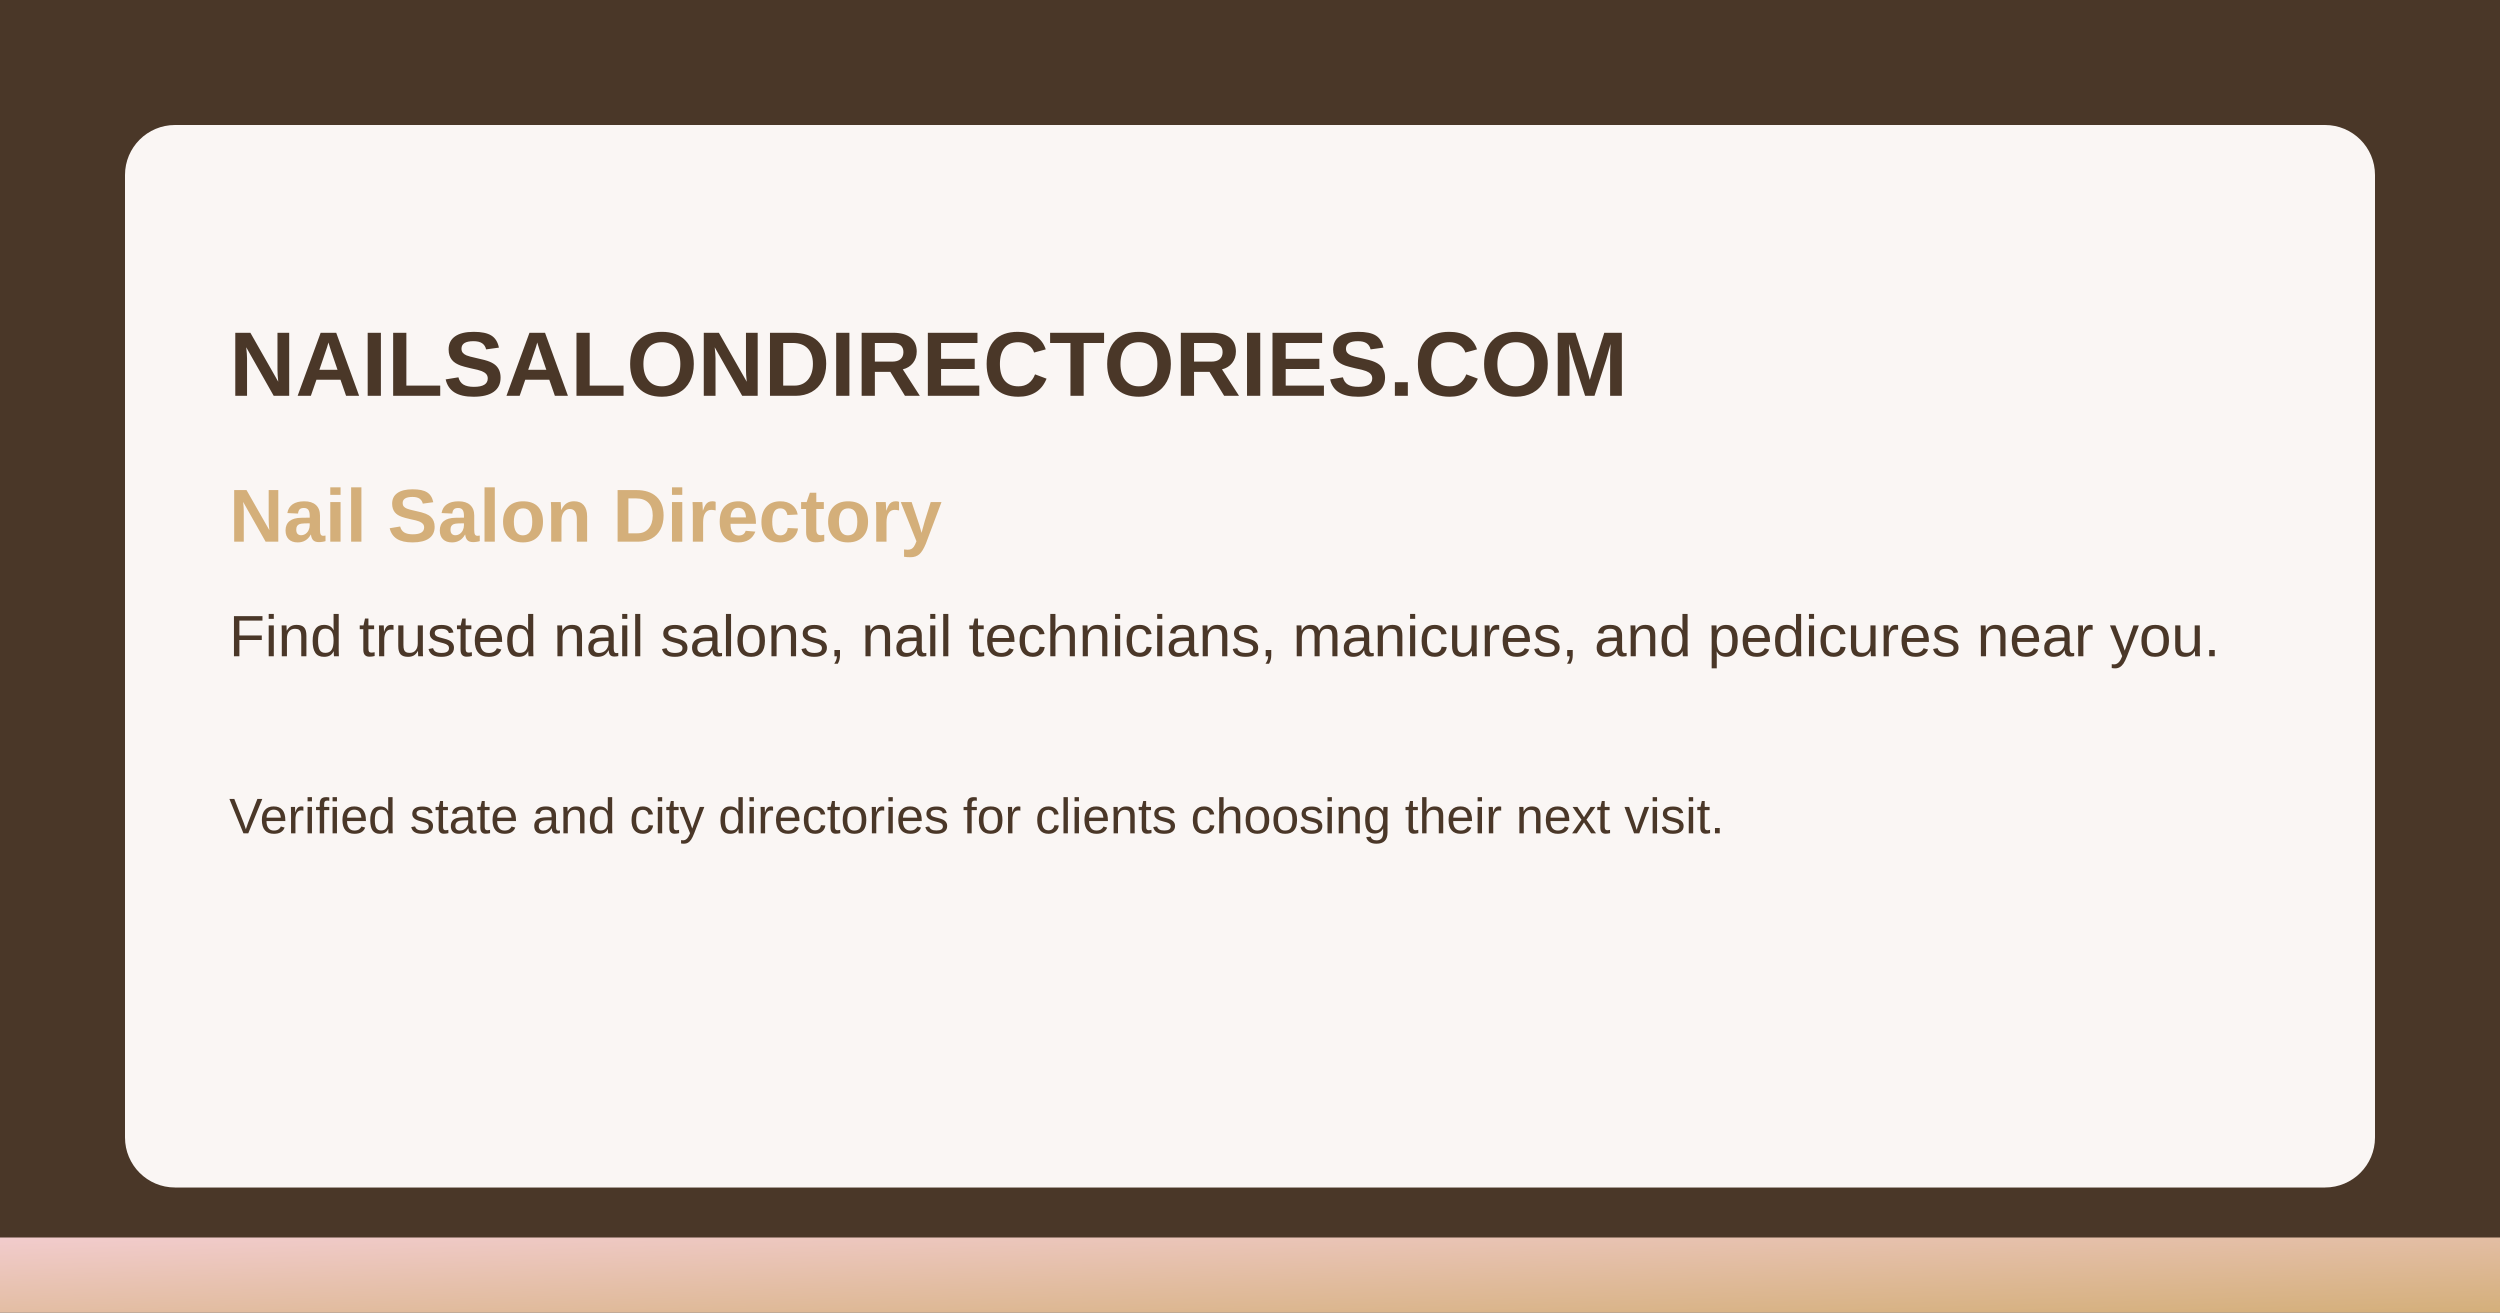
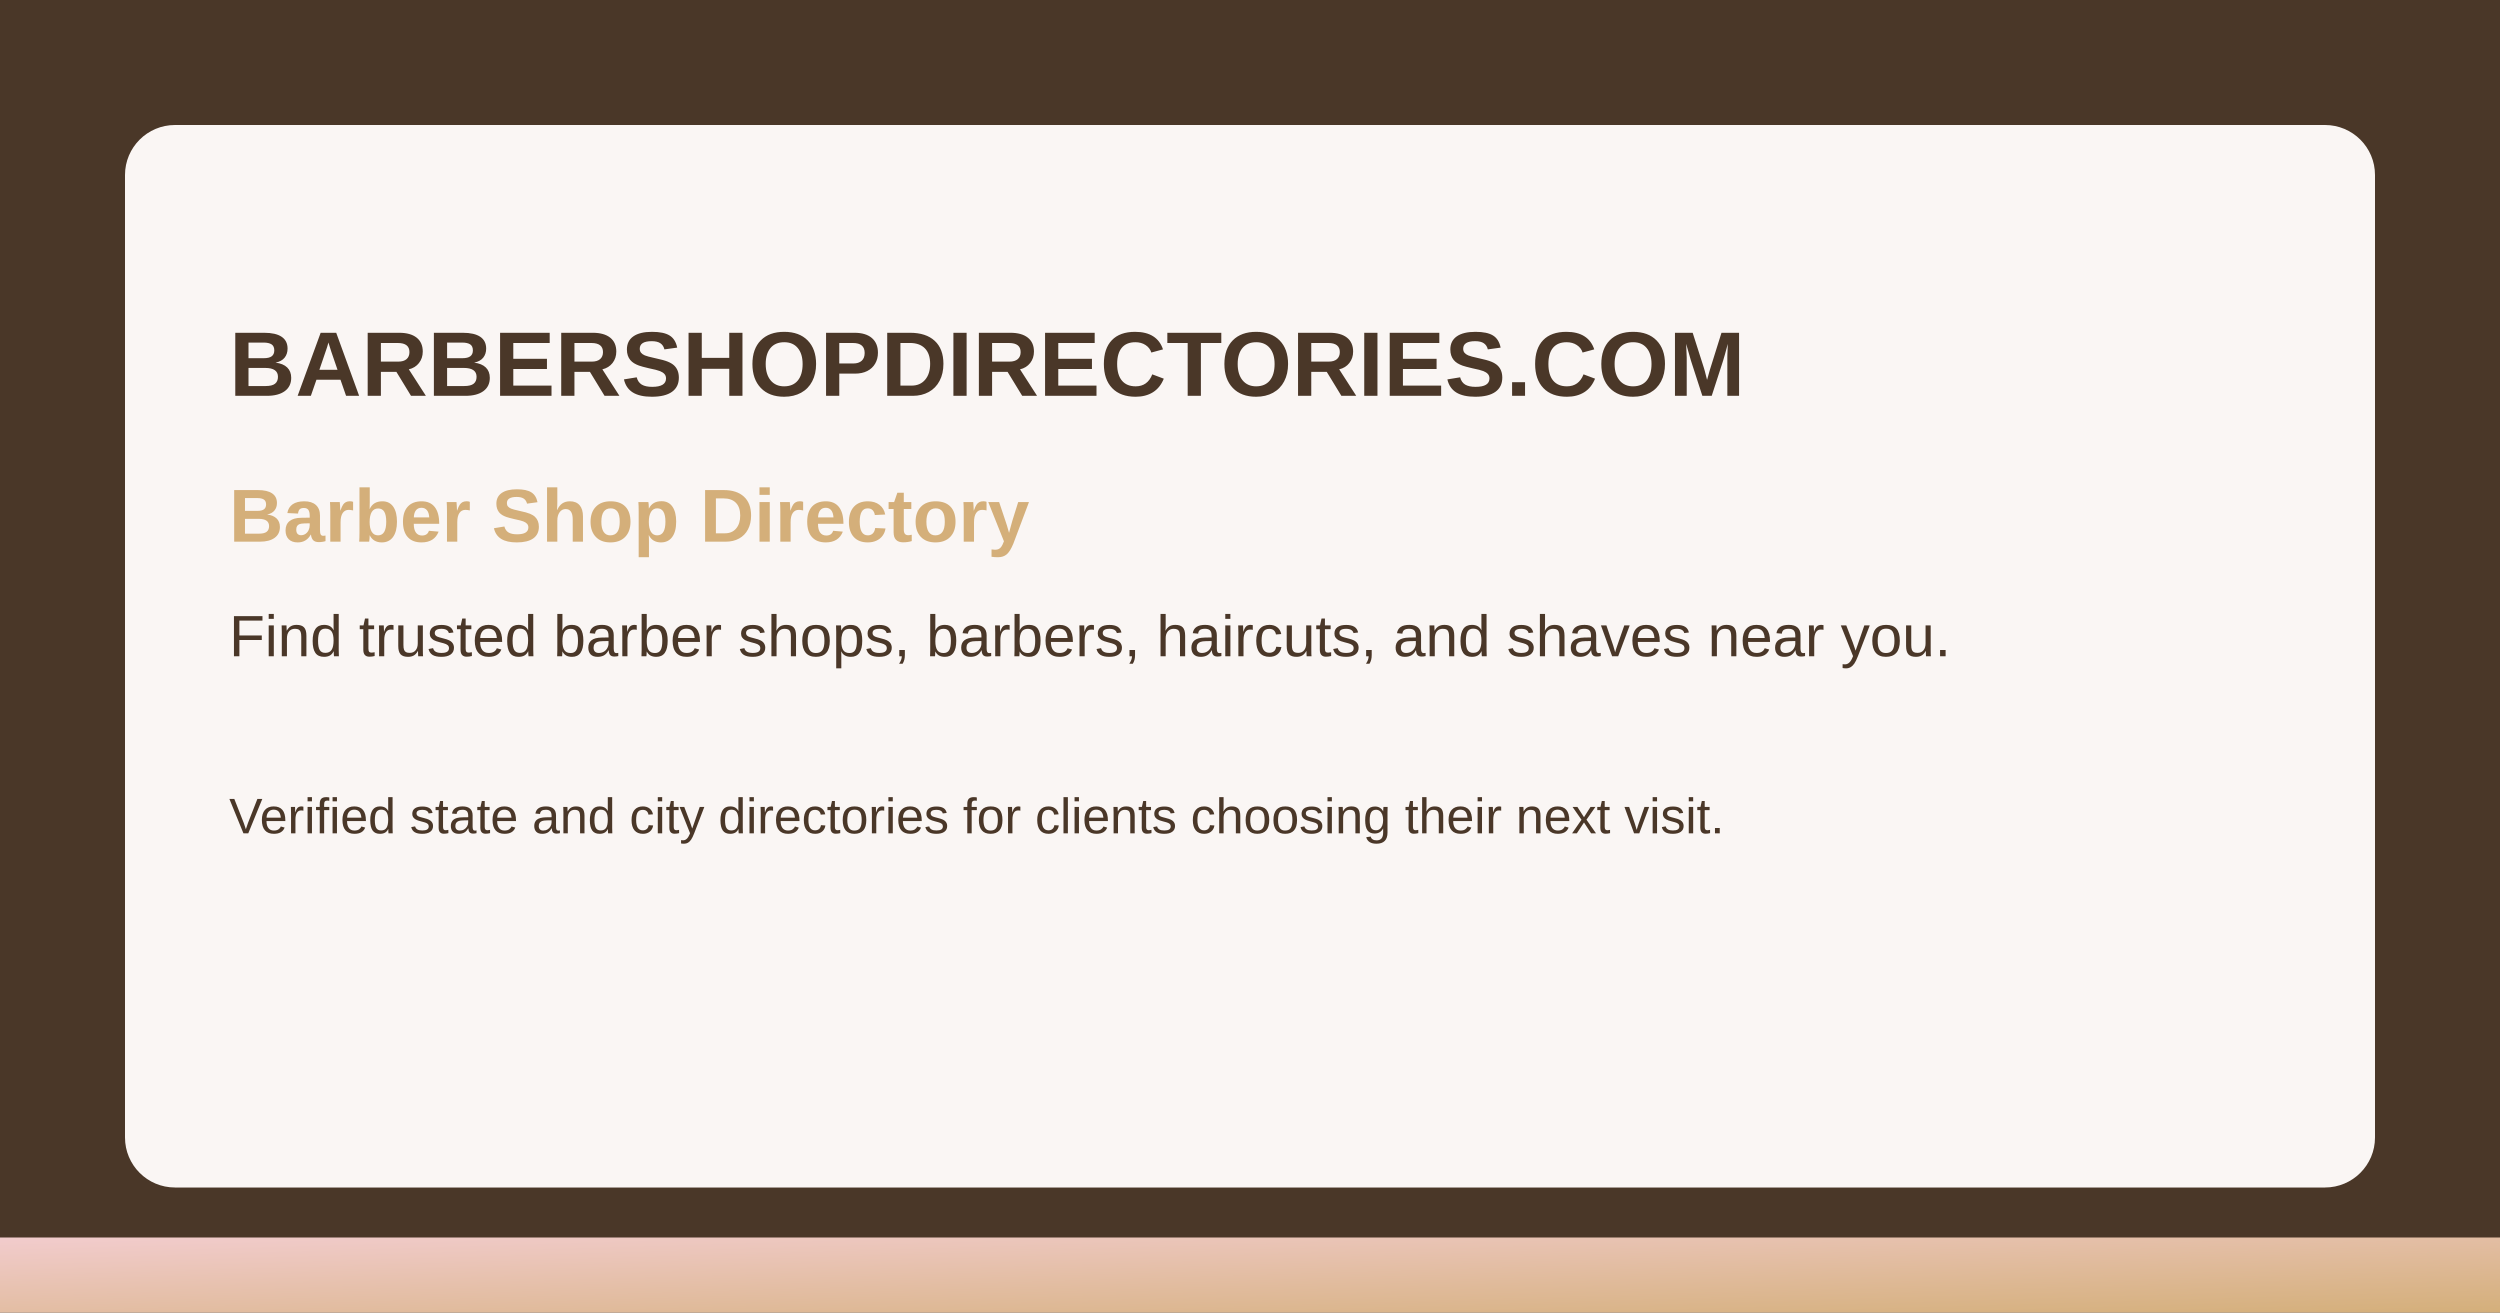
<svg xmlns="http://www.w3.org/2000/svg" width="1200" height="630" viewBox="0 0 1200 630" fill="none">
  <defs>
    <linearGradient id="ogBar" x1="0" y1="0" x2="1" y2="1">
      <stop offset="0%" stop-color="#F2CCCD" />
      <stop offset="100%" stop-color="#D4AF7A" />
    </linearGradient>
  </defs>
  <rect width="1200" height="630" fill="#4A3728" />
  <rect x="0" y="594" width="1200" height="36" fill="url(#ogBar)" />
  <rect x="60" y="60" width="1080" height="510" rx="24" fill="#FAF6F4" />
  <text x="110" y="190" fill="#4A3728" font-family="Arial, Helvetica, sans-serif" font-size="44" font-weight="700">
-     NAILSALONDIRECTORIES.COM
+     BARBERSHOPDIRECTORIES.COM
  </text>
  <text x="110" y="260" fill="#D4AF7A" font-family="Arial, Helvetica, sans-serif" font-size="36" font-weight="700">
-     Nail Salon Directory
+     Barber Shop Directory
  </text>
  <text x="110" y="315" fill="#4A3728" font-family="Arial, Helvetica, sans-serif" font-size="28" font-weight="500">
-     Find trusted nail salons, nail technicians, manicures, and pedicures near you.
+     Find trusted barber shops, barbers, haircuts, and shaves near you.
  </text>
  <text x="110" y="400" fill="#4A3728" font-family="Arial, Helvetica, sans-serif" font-size="24" font-weight="500">
    Verified state and city directories for clients choosing their next visit.
  </text>
</svg>
